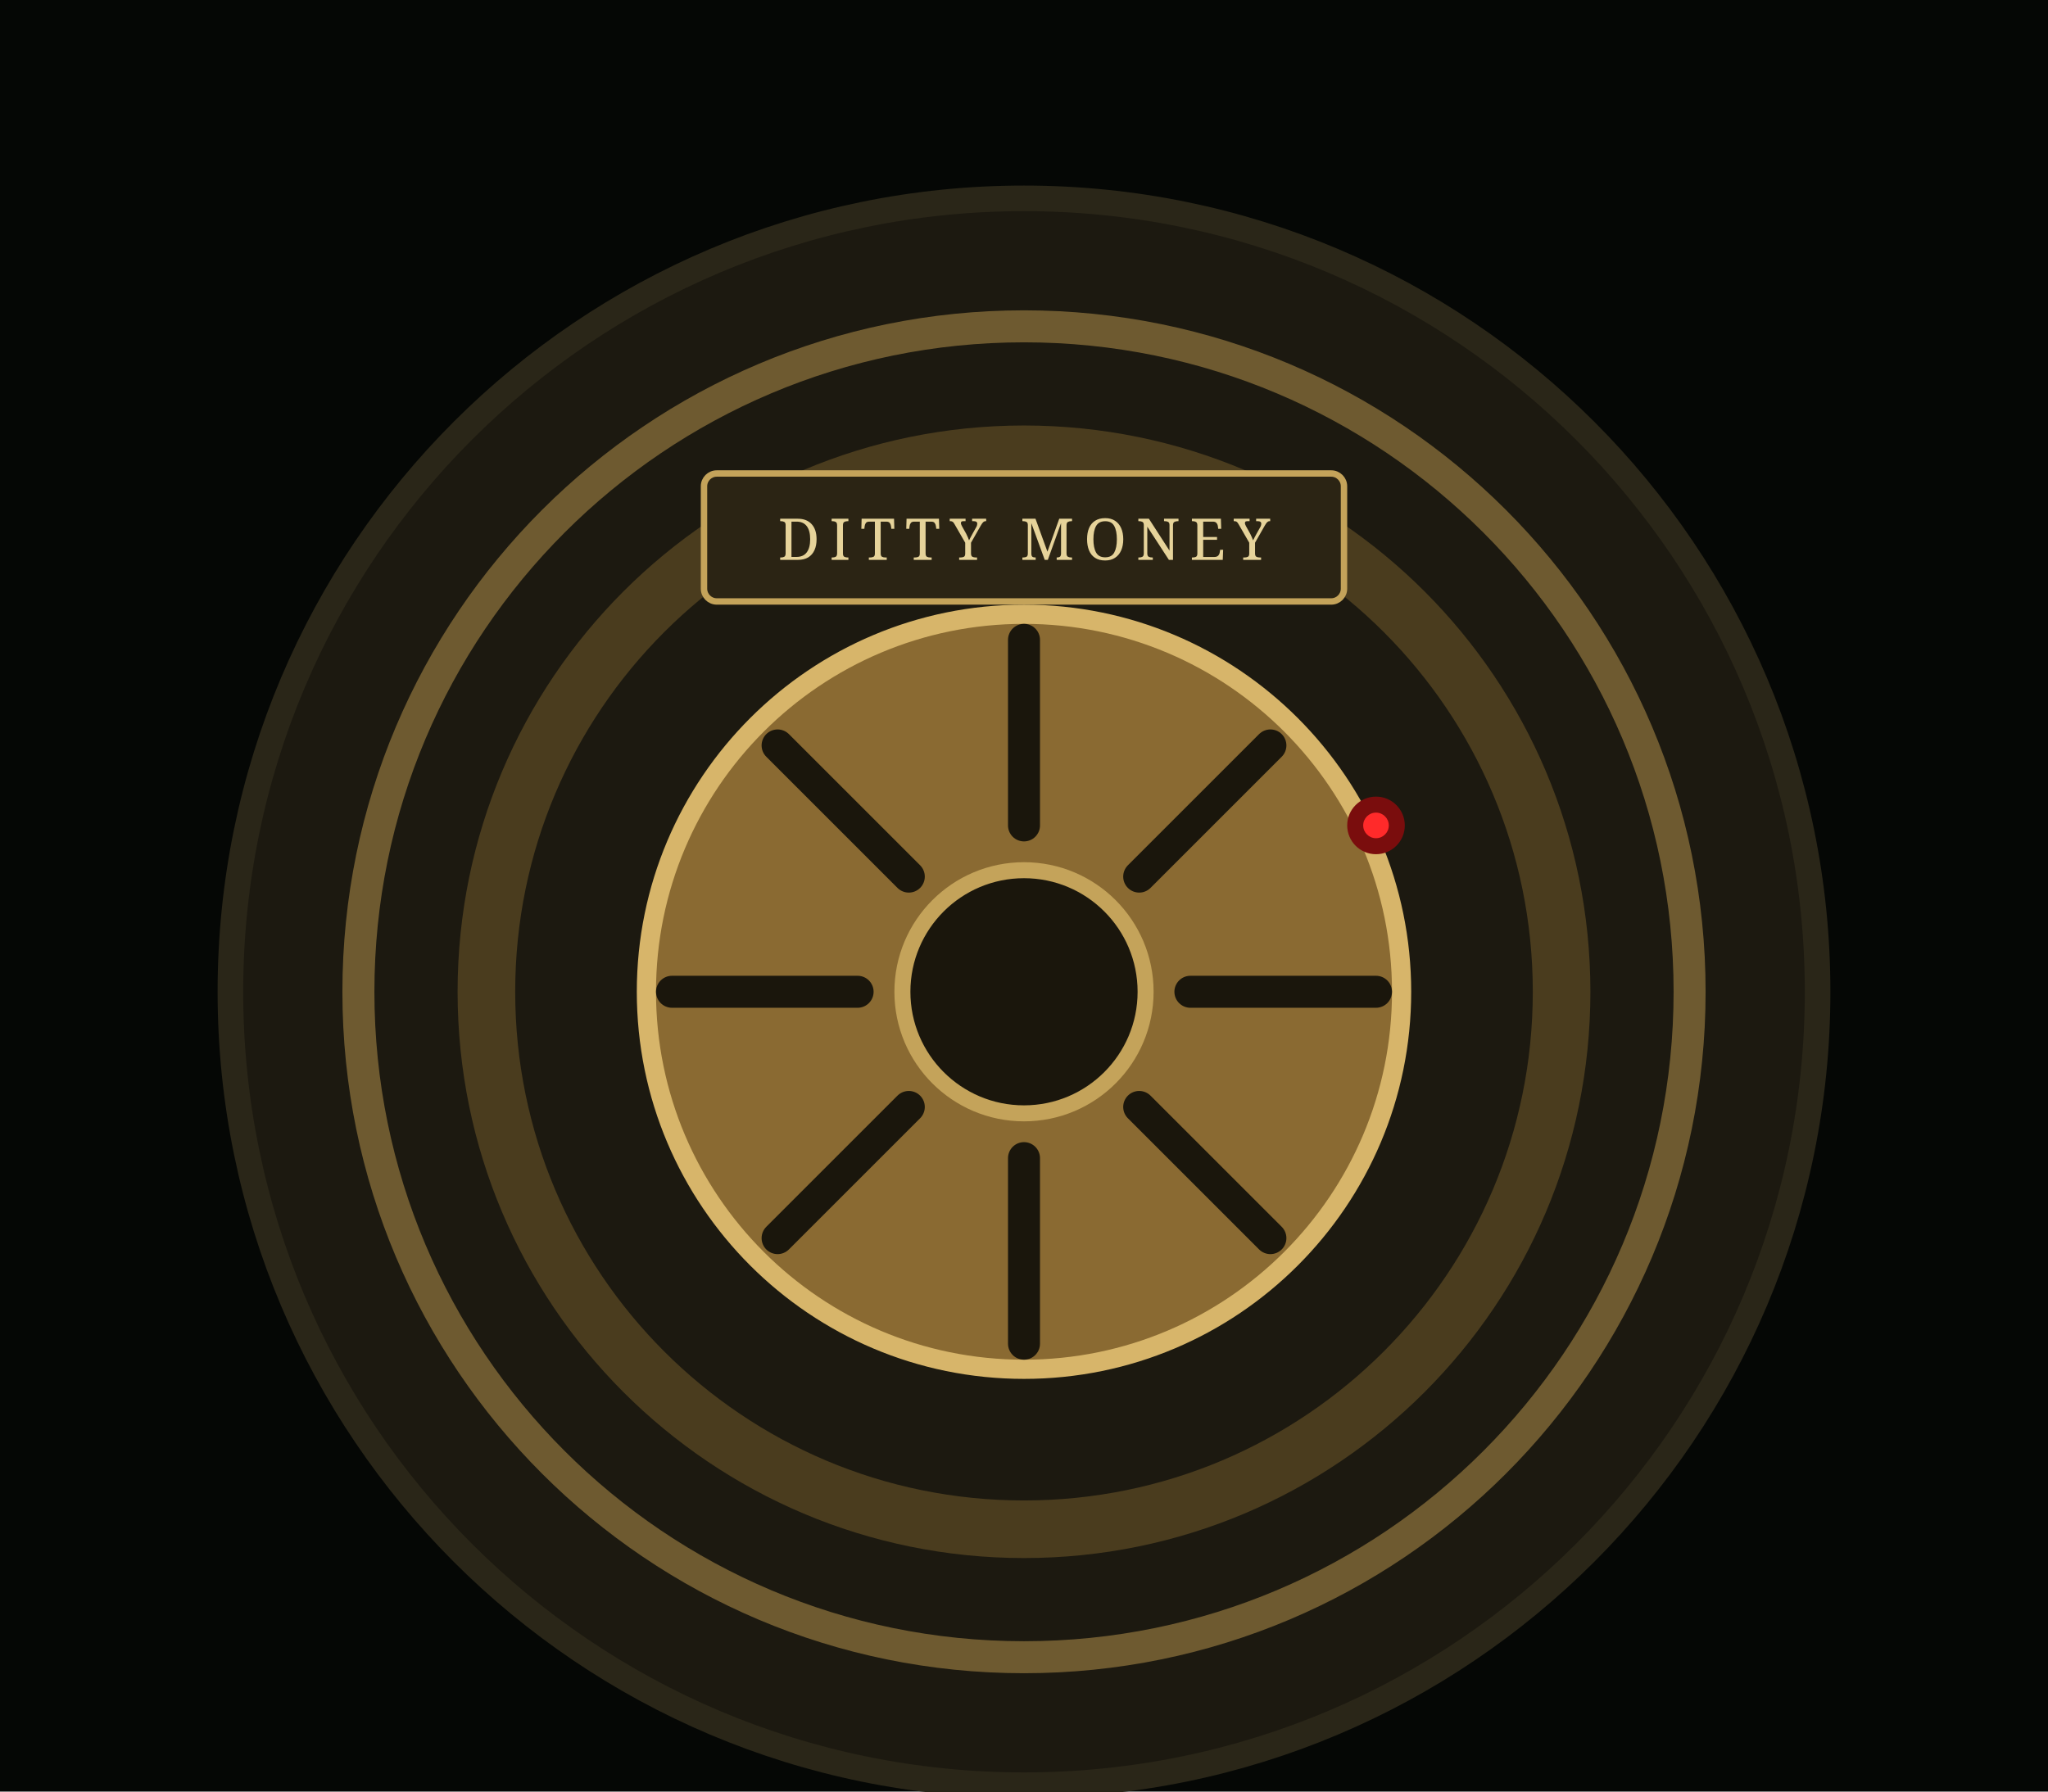
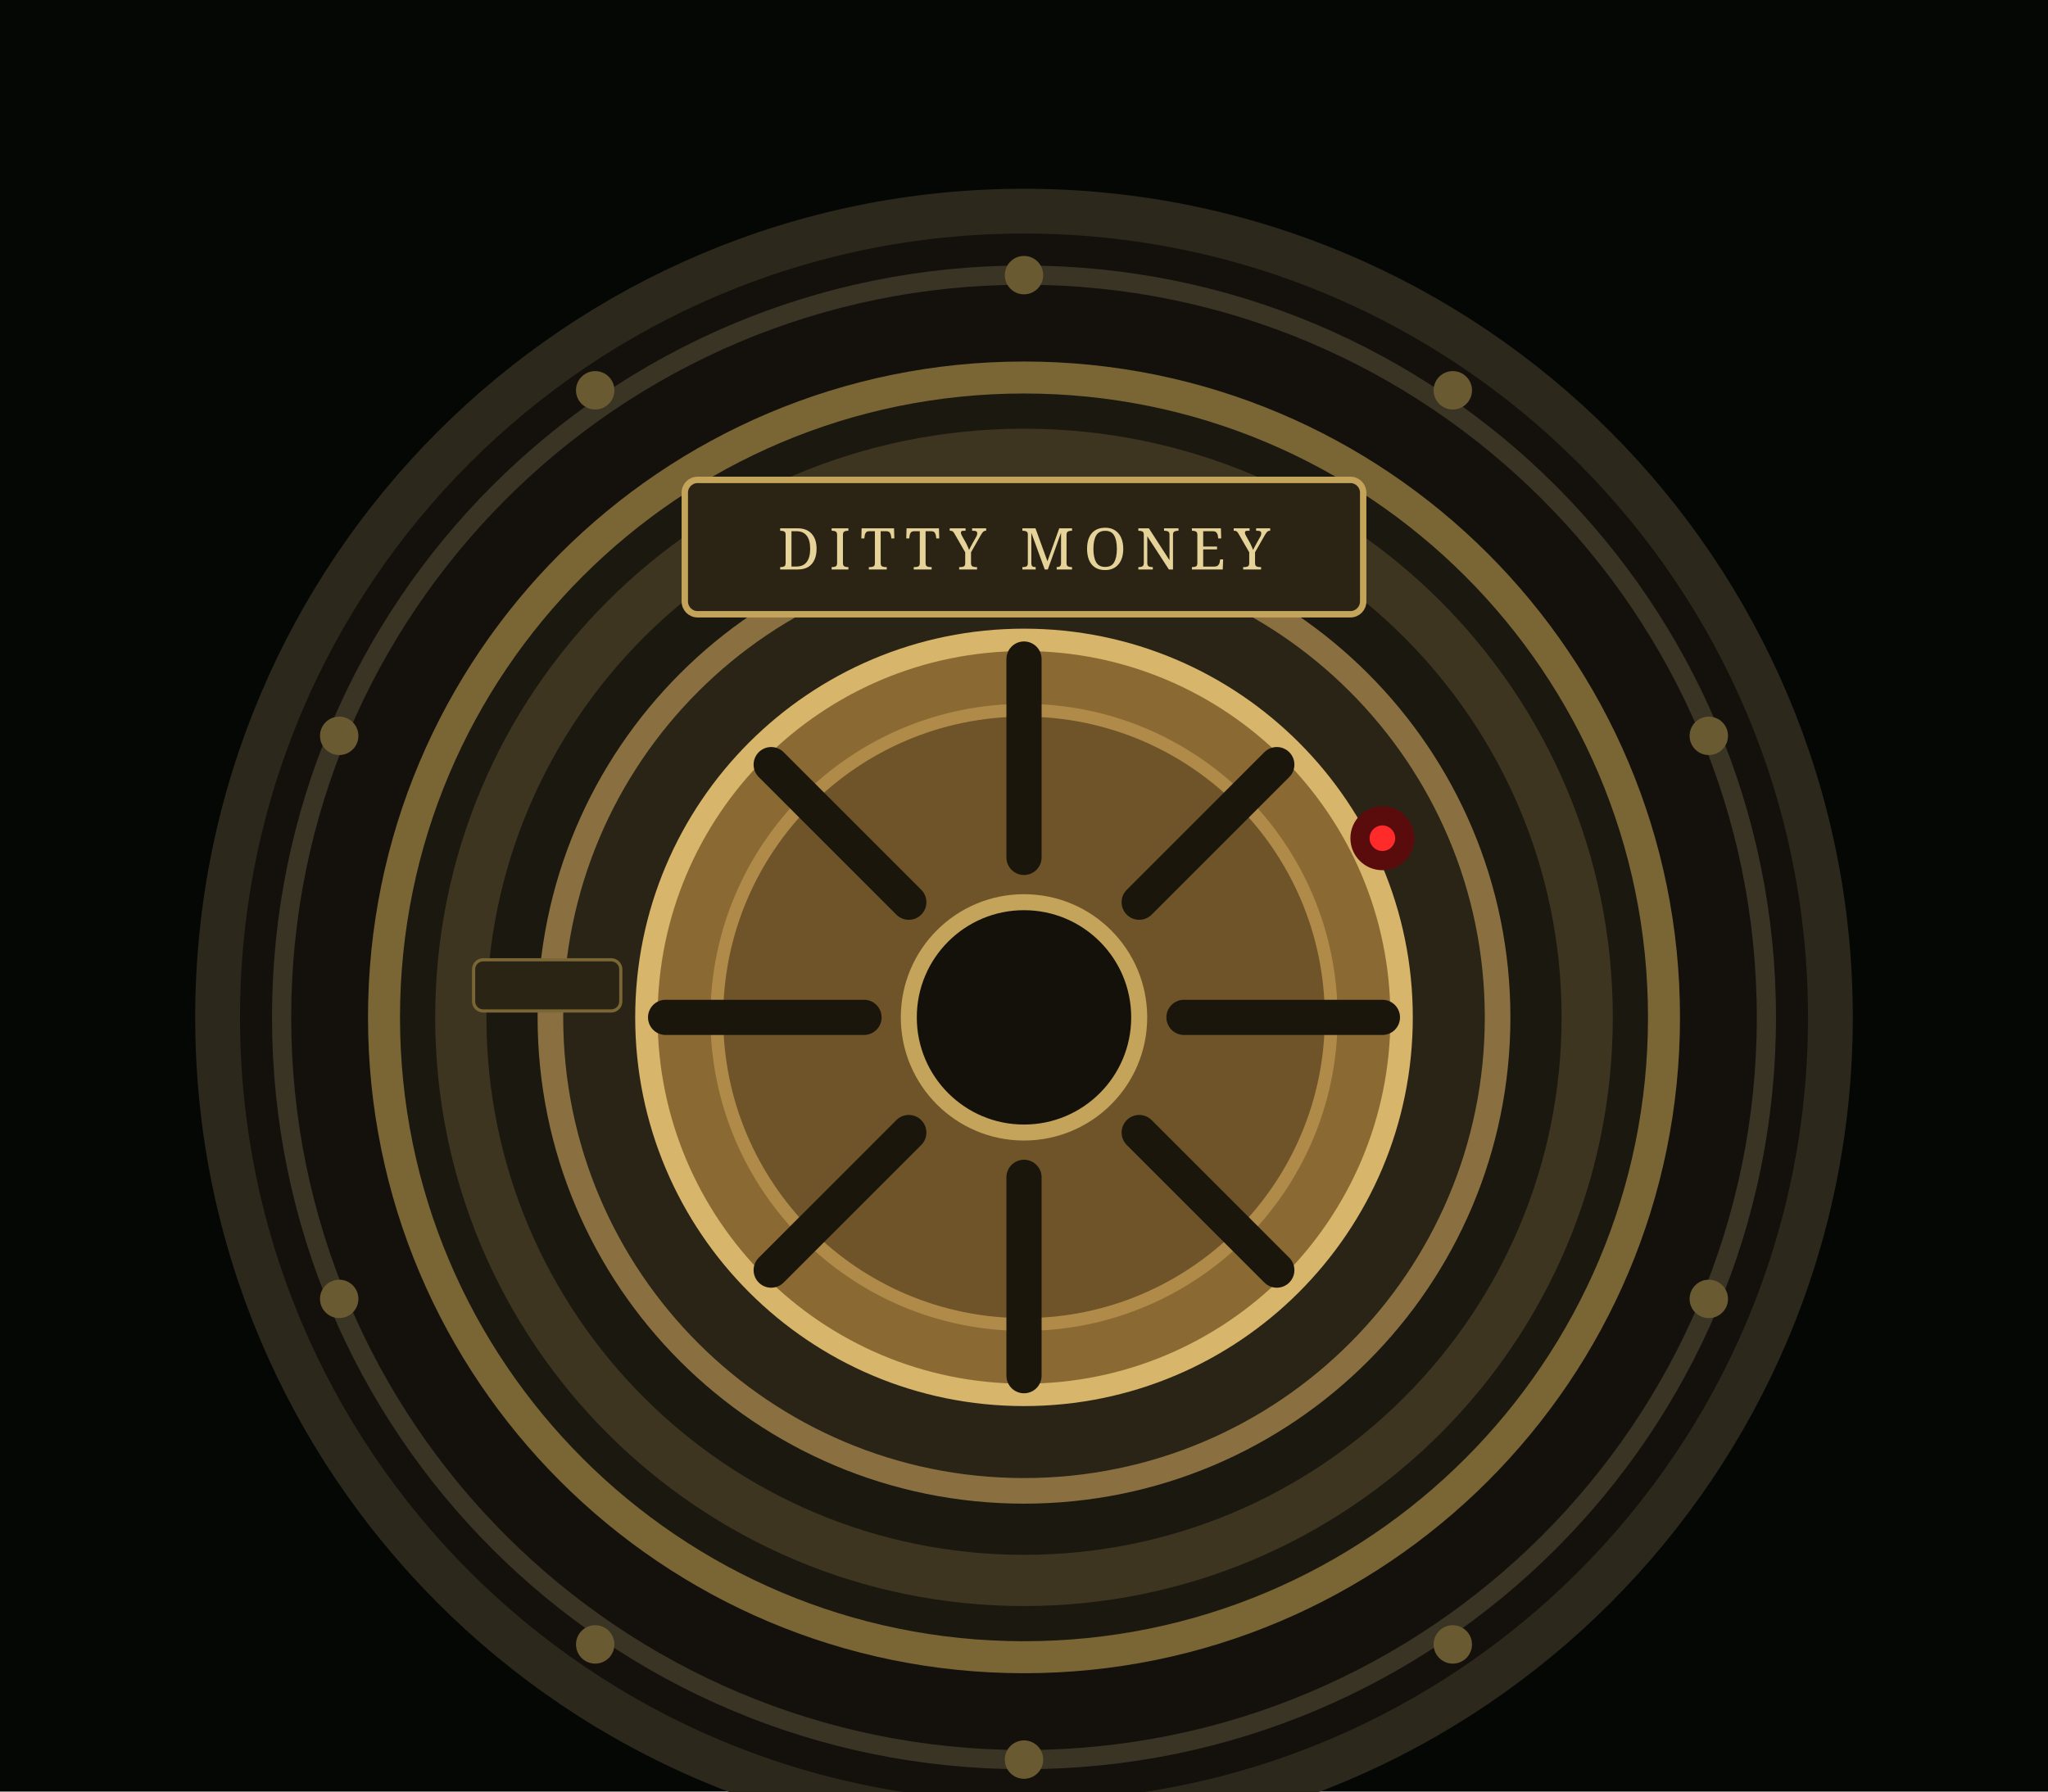
<svg xmlns="http://www.w3.org/2000/svg" viewBox="0 0 640 560">
  <rect width="640" height="560" fill="#050705" />
-   <circle cx="320" cy="310" r="248" fill="#1c1910" stroke="#2a2618" stroke-width="8" />
-   <circle cx="320" cy="310" r="208" fill="none" stroke="#6e5a30" stroke-width="10" />
-   <circle cx="320" cy="310" r="168" fill="none" stroke="#4a3c1e" stroke-width="18" />
-   <circle cx="320" cy="310" r="118" fill="#8a6a32" stroke="#d7b56a" stroke-width="6" />
-   <circle cx="320" cy="310" r="38" fill="#1a160c" stroke="#c4a35a" stroke-width="5" />
-   <g stroke="#1a160c" stroke-width="10" stroke-linecap="round">
-     <line x1="320" y1="200" x2="320" y2="258" />
-     <line x1="320" y1="362" x2="320" y2="420" />
-     <line x1="210" y1="310" x2="268" y2="310" />
-     <line x1="372" y1="310" x2="430" y2="310" />
-     <line x1="243" y1="233" x2="284" y2="274" />
-     <line x1="356" y1="346" x2="397" y2="387" />
-     <line x1="243" y1="387" x2="284" y2="346" />
-     <line x1="356" y1="274" x2="397" y2="233" />
+   <circle cx="320" cy="318" r="252" fill="#14110c" stroke="#2c281c" stroke-width="14" />
+   <circle cx="320" cy="318" r="232" fill="none" stroke="#3a3424" stroke-width="6" />
+   <g fill="#6a5a32">
+     <circle cx="320" cy="86" r="6" />
+     <circle cx="454" cy="122" r="6" />
+     <circle cx="534" cy="230" r="6" />
+     <circle cx="534" cy="406" r="6" />
+     <circle cx="454" cy="514" r="6" />
+     <circle cx="320" cy="550" r="6" />
+     <circle cx="186" cy="514" r="6" />
+     <circle cx="106" cy="406" r="6" />
+     <circle cx="106" cy="230" r="6" />
+     <circle cx="186" cy="122" r="6" />
  </g>
-   <rect x="220" y="148" width="200" height="40" rx="4" fill="#2b2414" stroke="#c4a35a" stroke-width="2" />
-   <text x="320" y="175" text-anchor="middle" font-family="Georgia,serif" font-size="18" fill="#e6d39a" letter-spacing="3">DITTY MONEY</text>
-   <circle cx="430" cy="258" r="9" fill="#7a0d0d" />
-   <circle cx="430" cy="258" r="4" fill="#ff2a2a" />
+   <circle cx="320" cy="318" r="200" fill="#1b1810" stroke="#7a6534" stroke-width="10" />
+   <circle cx="320" cy="318" r="176" fill="none" stroke="#3e3520" stroke-width="16" />
+   <circle cx="320" cy="318" r="148" fill="#2a2416" stroke="#8a7040" stroke-width="8" />
+   <circle cx="320" cy="318" r="118" fill="#8a6a32" stroke="#d7b56a" stroke-width="7" />
+   <circle cx="320" cy="318" r="96" fill="#6e5428" stroke="#b08a48" stroke-width="4" />
+   <circle cx="320" cy="318" r="36" fill="#14100a" stroke="#c4a35a" stroke-width="5" />
+   <g stroke="#1a160c" stroke-width="11" stroke-linecap="round">
+     <line x1="320" y1="206" x2="320" y2="268" />
+     <line x1="320" y1="368" x2="320" y2="430" />
+     <line x1="208" y1="318" x2="270" y2="318" />
+     <line x1="370" y1="318" x2="432" y2="318" />
+     <line x1="241" y1="239" x2="284" y2="282" />
+     <line x1="356" y1="354" x2="399" y2="397" />
+     <line x1="241" y1="397" x2="284" y2="354" />
+     <line x1="356" y1="282" x2="399" y2="239" />
+   </g>
+   <rect x="148" y="300" width="46" height="16" rx="3" fill="#2a2414" stroke="#7a6534" />
+   <rect x="214" y="150" width="212" height="42" rx="4" fill="#2b2414" stroke="#c4a35a" stroke-width="2" />
+   <text x="320" y="178" text-anchor="middle" font-family="Georgia,serif" font-size="18" fill="#e6d39a" letter-spacing="3">DITTY MONEY</text>
+   <circle cx="432" cy="262" r="10" fill="#5a0c0c" />
+   <circle cx="432" cy="262" r="4" fill="#ff2a2a" />
</svg>
